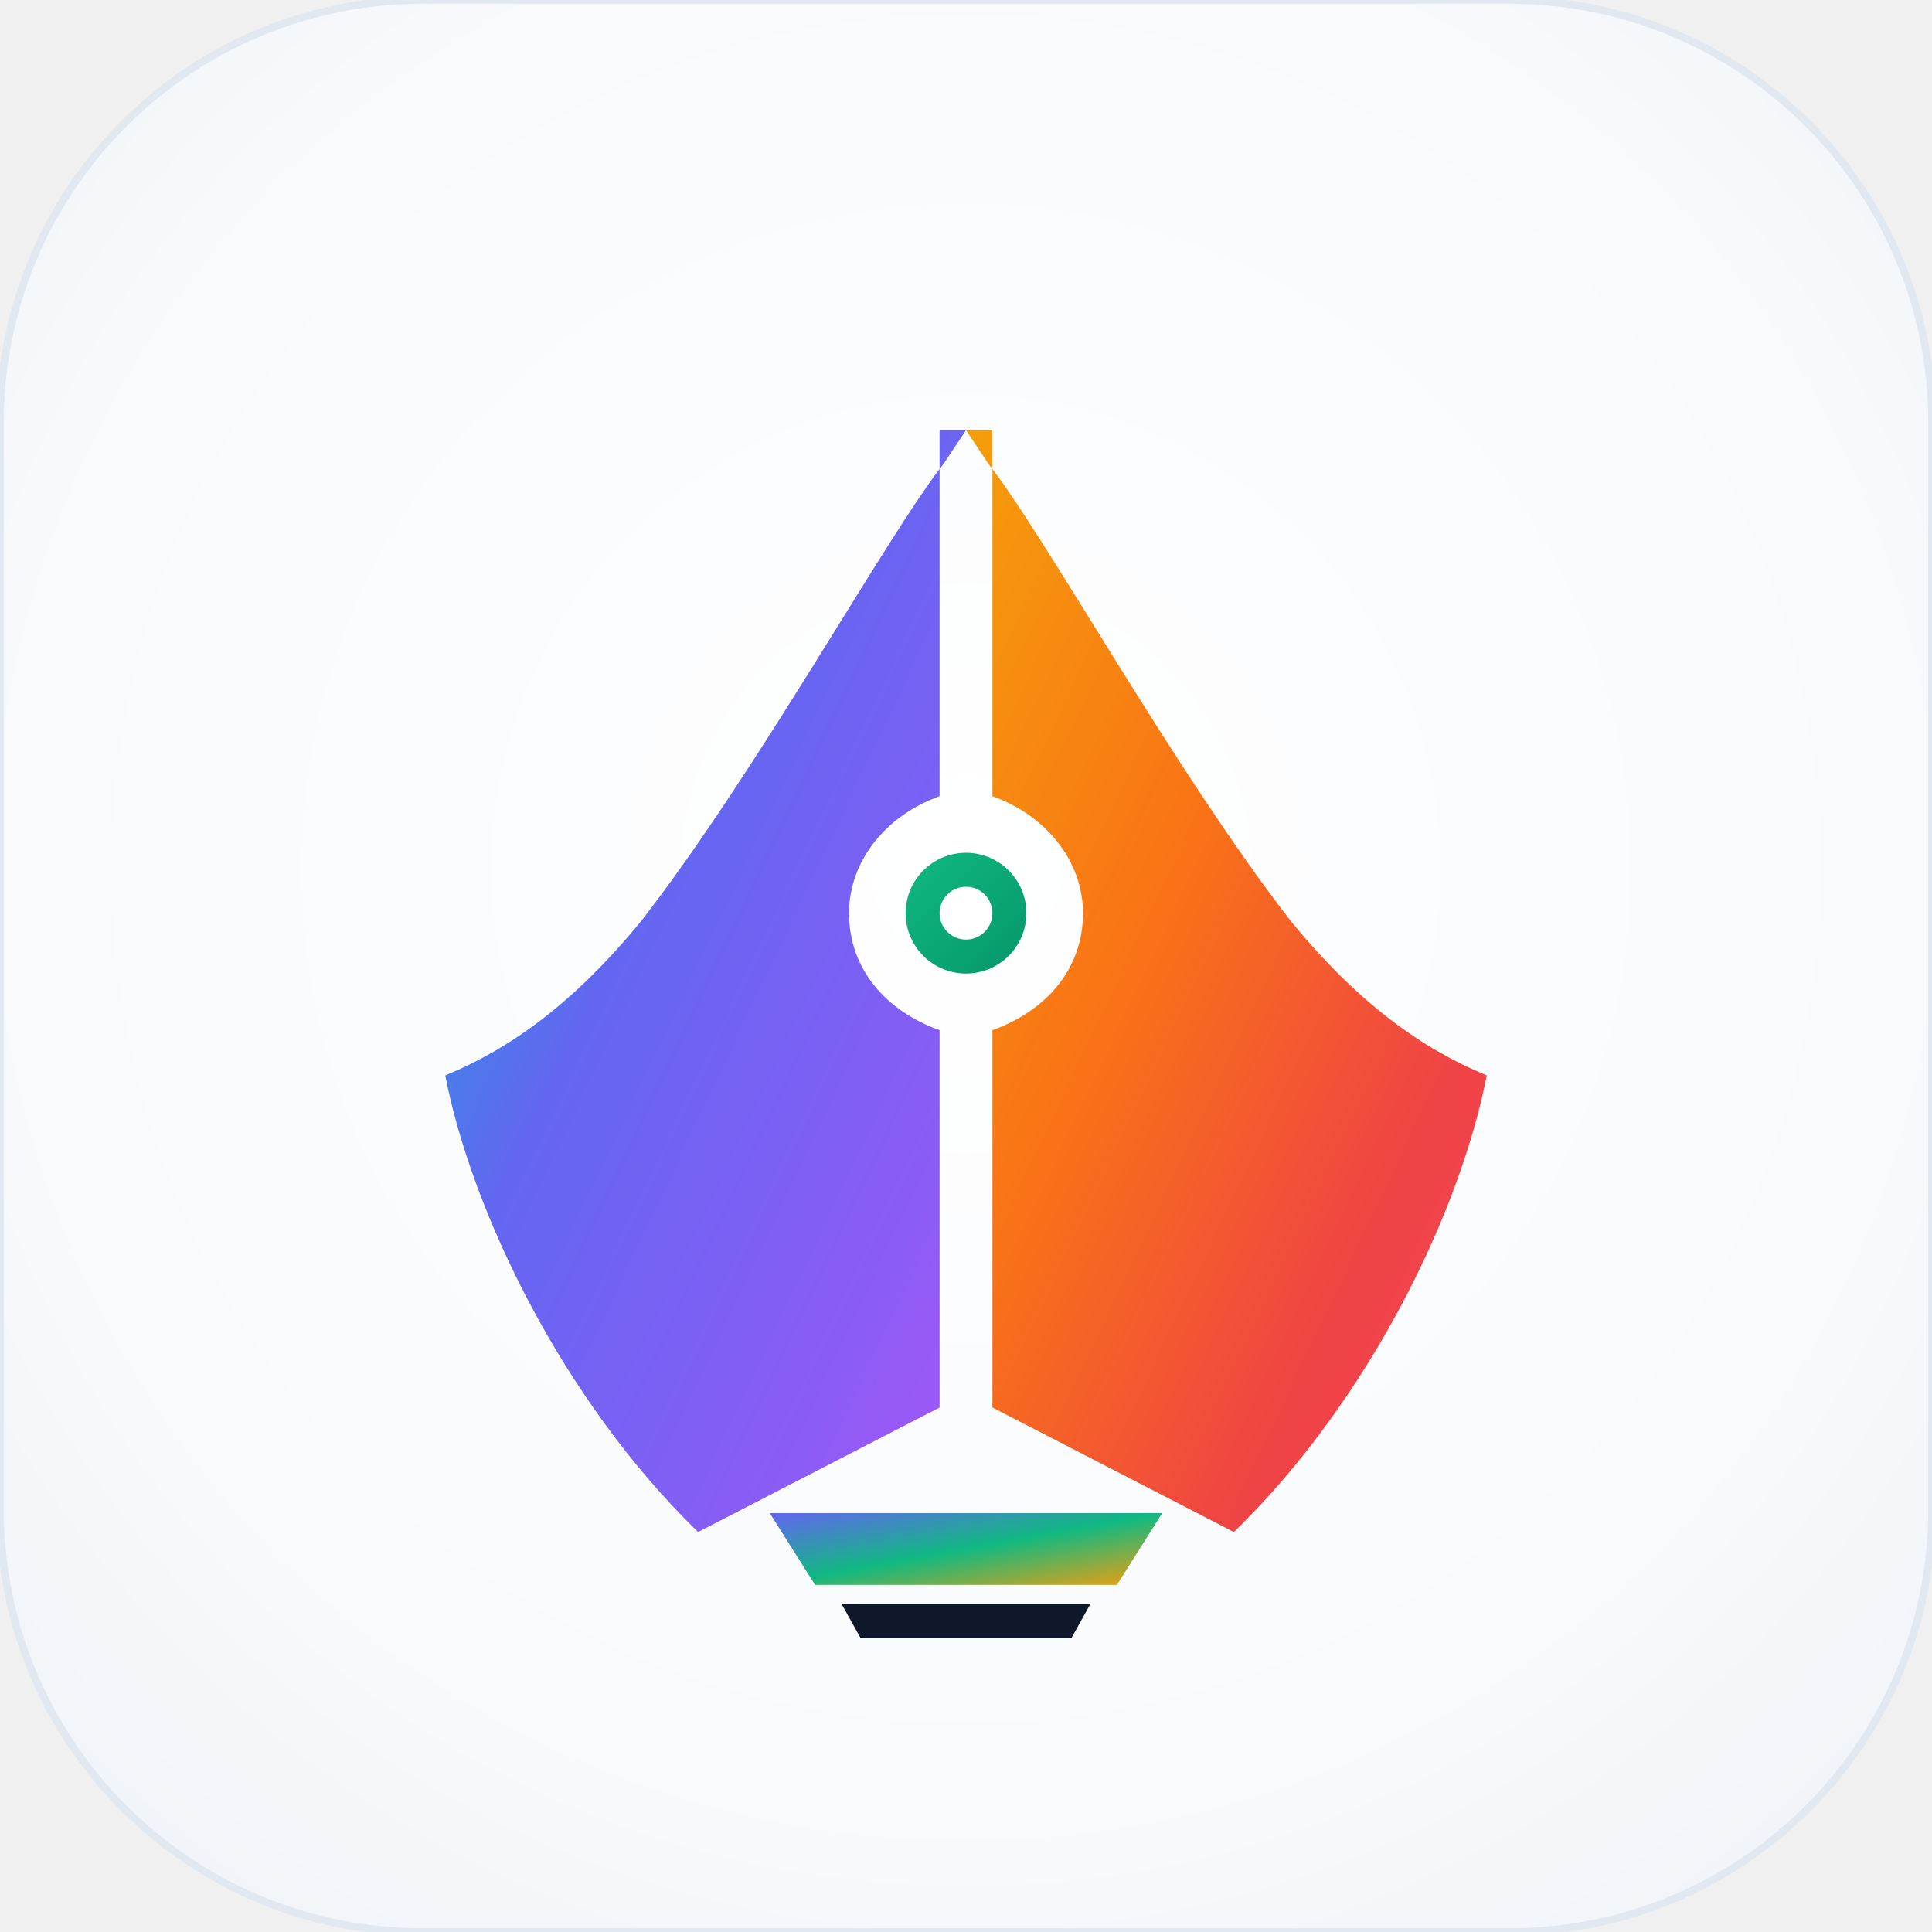
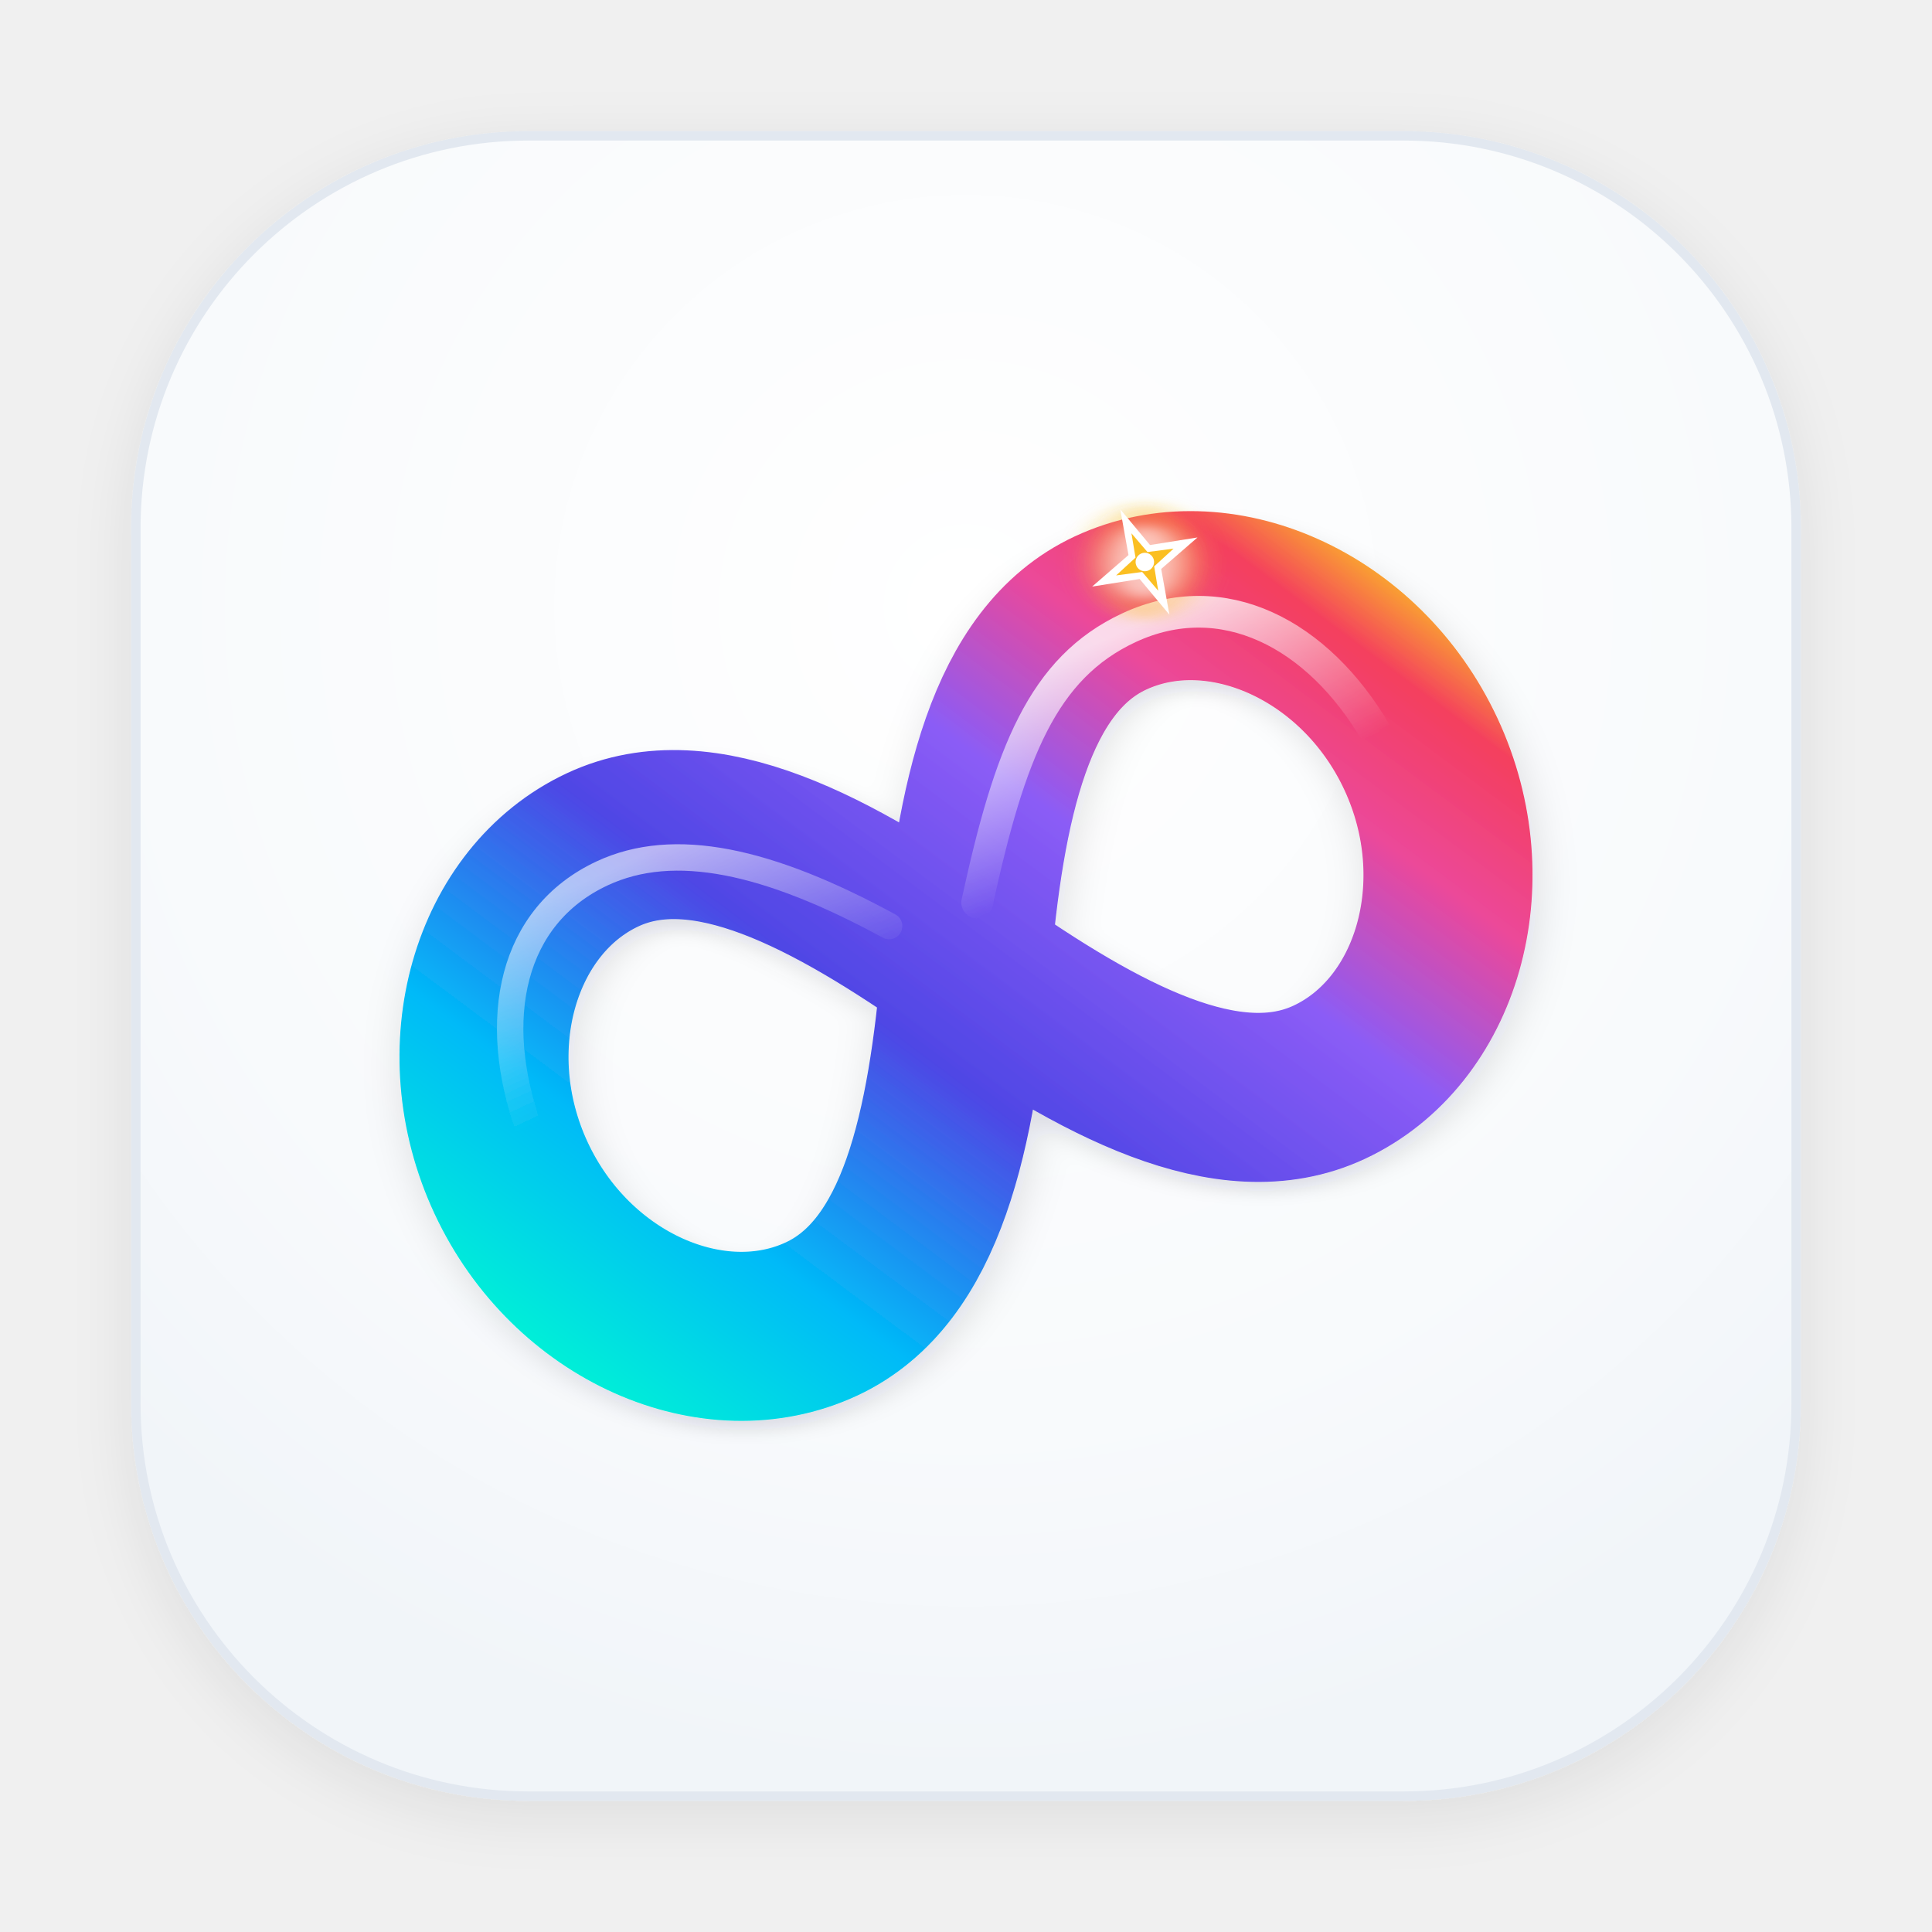
<svg xmlns="http://www.w3.org/2000/svg" viewBox="0 0 512 512" width="512" height="512">
  <defs>
-     <radialGradient id="bgGlow" cx="50%" cy="45%" r="65%">
+     <filter id="shadow-card" x="-20%" y="-20%" width="140%" height="140%">
+       <feDropShadow dx="0" dy="18" stdDeviation="22" flood-color="#0f172a" flood-opacity="0.14" />
+       <feDropShadow dx="0" dy="4" stdDeviation="8" flood-color="#0f172a" flood-opacity="0.08" />
+     </filter>
+     <filter id="ribbon-card-shadow" x="-30%" y="-30%" width="160%" height="160%">
+       <feDropShadow dx="0" dy="14" stdDeviation="16" flood-color="#1e1b4b" flood-opacity="0.22" />
+       <feDropShadow dx="0" dy="4" stdDeviation="6" flood-color="#0f172a" flood-opacity="0.12" />
+     </filter>
+     <radialGradient id="porcelain" cx="50%" cy="28%" r="72%">
      <stop offset="0%" stop-color="#FFFFFF" />
-       <stop offset="75%" stop-color="#F8FAFC" />
+       <stop offset="70%" stop-color="#F8FAFC" />
      <stop offset="100%" stop-color="#F1F5F9" />
    </radialGradient>
-     <linearGradient id="indigoViolet" x1="0%" y1="0%" x2="100%" y2="100%">
-       <stop offset="0%" stop-color="#06B6D4" />
-       <stop offset="40%" stop-color="#6366F1" />
-       <stop offset="80%" stop-color="#8B5CF6" />
-       <stop offset="100%" stop-color="#A855F7" />
+     <linearGradient id="rainbow-spectrum" x1="60" y1="360" x2="450" y2="150" gradientUnits="userSpaceOnUse">
+       <stop offset="0%" stop-color="#00F5D4" />
+       <stop offset="20%" stop-color="#00BAF8" />
+       <stop offset="42%" stop-color="#4F46E5" />
+       <stop offset="65%" stop-color="#8B5CF6" />
+       <stop offset="80%" stop-color="#EC4899" />
+       <stop offset="92%" stop-color="#F43F5E" />
+       <stop offset="100%" stop-color="#FBBF24" />
    </linearGradient>
-     <linearGradient id="amberCoral" x1="0%" y1="0%" x2="100%" y2="100%">
-       <stop offset="0%" stop-color="#F59E0B" />
-       <stop offset="40%" stop-color="#F97316" />
-       <stop offset="75%" stop-color="#EF4444" />
-       <stop offset="100%" stop-color="#F43F5E" />
+     <linearGradient id="sheen" x1="0" y1="0" x2="0" y2="1">
+       <stop offset="0%" stop-color="#FFFFFF" stop-opacity="0.80" />
+       <stop offset="100%" stop-color="#FFFFFF" stop-opacity="0.0" />
    </linearGradient>
-     <linearGradient id="emeraldMint" x1="0%" y1="0%" x2="100%" y2="100%">
-       <stop offset="0%" stop-color="#10B981" />
-       <stop offset="100%" stop-color="#059669" />
-     </linearGradient>
-     <linearGradient id="collarGrad" x1="0%" y1="0%" x2="100%" y2="100%">
-       <stop offset="0%" stop-color="#6366F1" />
-       <stop offset="50%" stop-color="#10B981" />
-       <stop offset="100%" stop-color="#F59E0B" />
-     </linearGradient>
+     <filter id="sparkle-glow" x="-50%" y="-50%" width="200%" height="200%">
+       <feGaussianBlur in="SourceGraphic" stdDeviation="4" />
+     </filter>
  </defs>
-   <rect width="512" height="512" rx="112" fill="url(#bgGlow)" stroke="#E2E8F0" stroke-width="2" />
-   <g id="brand-symbol">
-     <path d="M 256,114              L 250,123              C 235,142 201,204 170,244              C 152,266 135,278 118,285              C 125,321 149,371 185,406              L 249,373              L 249,273              C 235,268 225,257 225,242              C 225,228 235,216 249,211              L 249,114 Z" fill="url(#indigoViolet)" />
-     <path d="M 256,114              L 262,123              C 277,142 311,204 342,244              C 360,266 377,278 394,285              C 387,321 363,371 327,406              L 263,373              L 263,273              C 277,268 287,257 287,242              C 287,228 277,216 263,211              L 263,114 Z" fill="url(#amberCoral)" />
-     <circle cx="256" cy="242" r="16" fill="url(#emeraldMint)" />
-     <circle cx="256" cy="242" r="7" fill="#FFFFFF" />
-     <polygon points="204,401 308,401 296,420 216,420" fill="url(#collarGrad)" />
-     <polygon points="223,425 289,425 284,434 228,434" fill="#0F172A" />
+   <rect x="36" y="36" width="440" height="440" rx="104" fill="url(#porcelain)" filter="url(#shadow-card)" stroke="#E2E8F0" stroke-width="2.5" />
+   <g filter="url(#ribbon-card-shadow)" transform="translate(256, 256) rotate(-25) scale(0.70) translate(-256, -256)">
+     <path d="M 66,256               C 66,310 105,354 150,354               C 192,354 225,310 256,256               C 287,202 320,158 362,158               C 407,158 446,202 446,256               C 446,310 407,354 362,354               C 320,354 287,310 256,256               C 225,202 192,158 150,158               C 105,158 66,202 66,256 Z" fill="none" stroke="url(#rainbow-spectrum)" stroke-width="64" stroke-linejoin="round" stroke-linecap="round" />
+     <path d="M 270,236               C 305,190 330,166 366,166               C 405,166 430,198 434,242" fill="none" stroke="url(#sheen)" stroke-width="12" stroke-linecap="round" />
+     <path d="M 80,242               C 84,198 108,166 146,166               C 176,166 205,188 236,230" fill="none" stroke="url(#sheen)" stroke-width="10" stroke-linecap="round" opacity="0.75" />
+     <g transform="translate(382, 146)">
+       <circle cx="0" cy="0" r="22" fill="#FBBF24" opacity="0.35" filter="url(#sparkle-glow)" />
+       <circle cx="0" cy="0" r="14" fill="#FFFFFF" opacity="0.6" filter="url(#sparkle-glow)" />
+       <polygon points="0,-22 4.5,-5 22,0 4.5,5 0,22 -4.5,5 -22,0 -4.5,-5" fill="#FFFFFF" />
+       <polygon points="0,-12 2.5,-3 12,0 2.5,3 0,12 -2.5,3 -12,0 -2.5,-3" fill="#FBBF24" />
+       <circle cx="0" cy="0" r="3.5" fill="#FFFFFF" />
+     </g>
  </g>
</svg>
